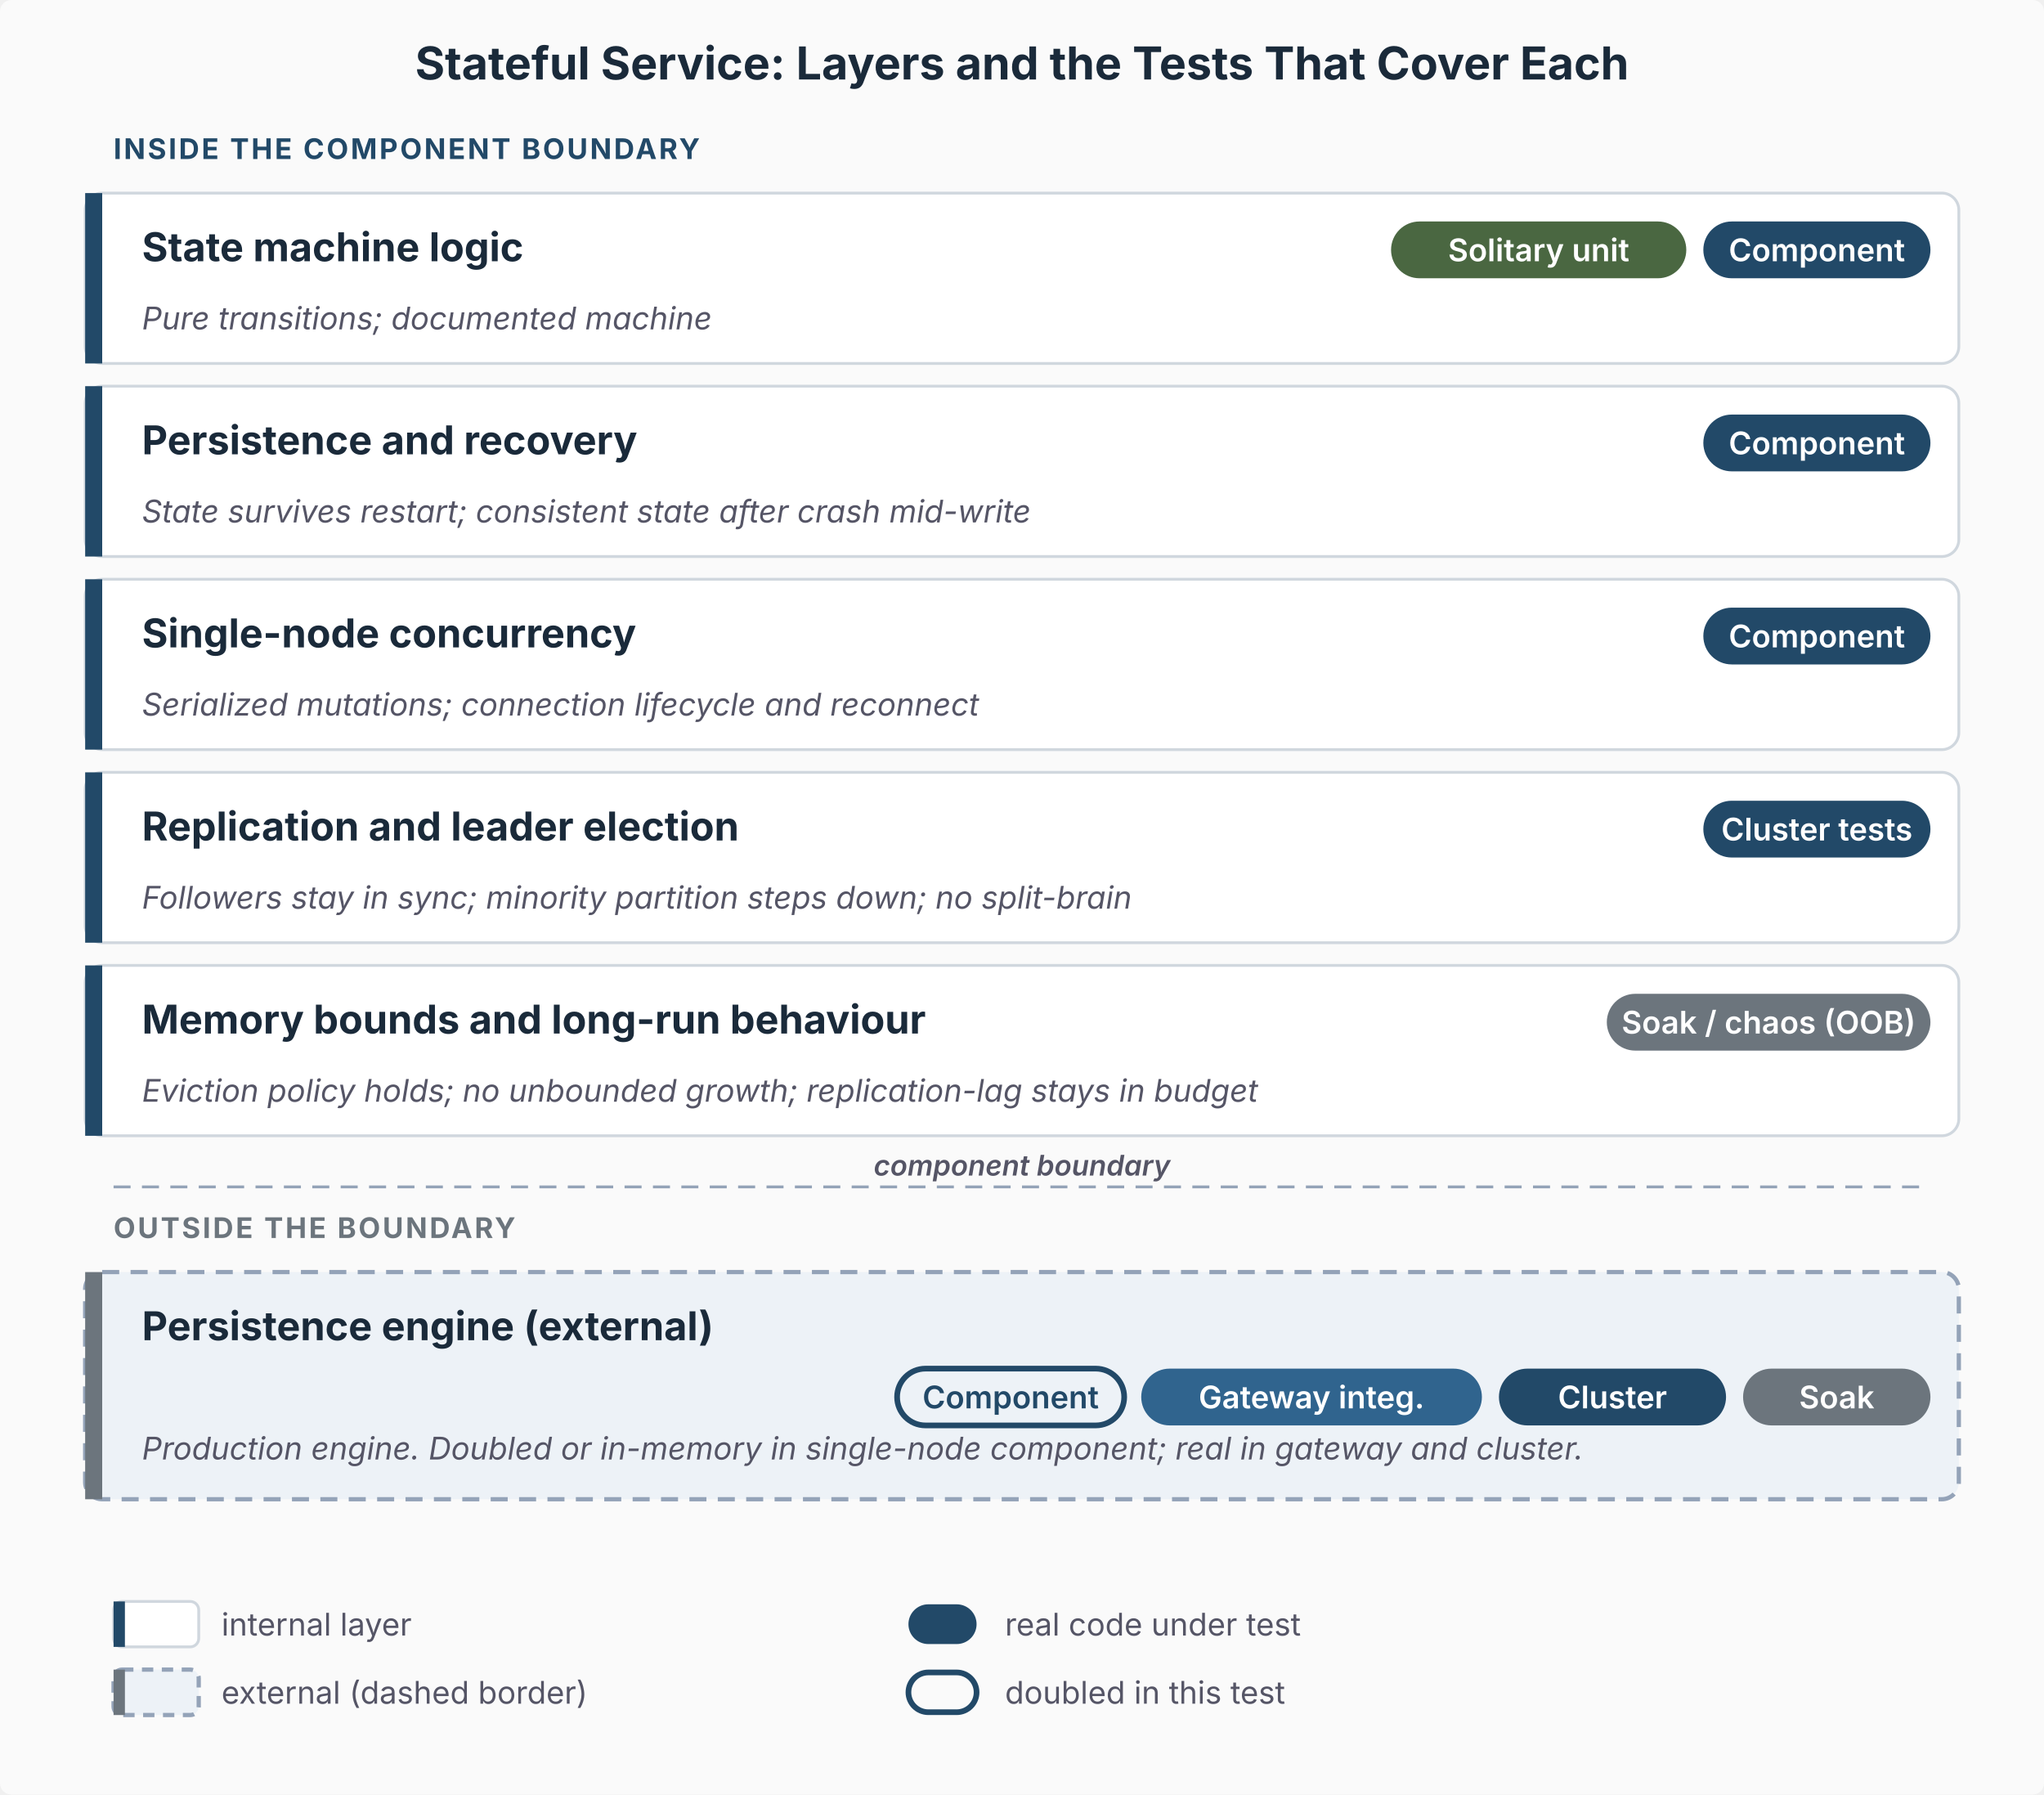
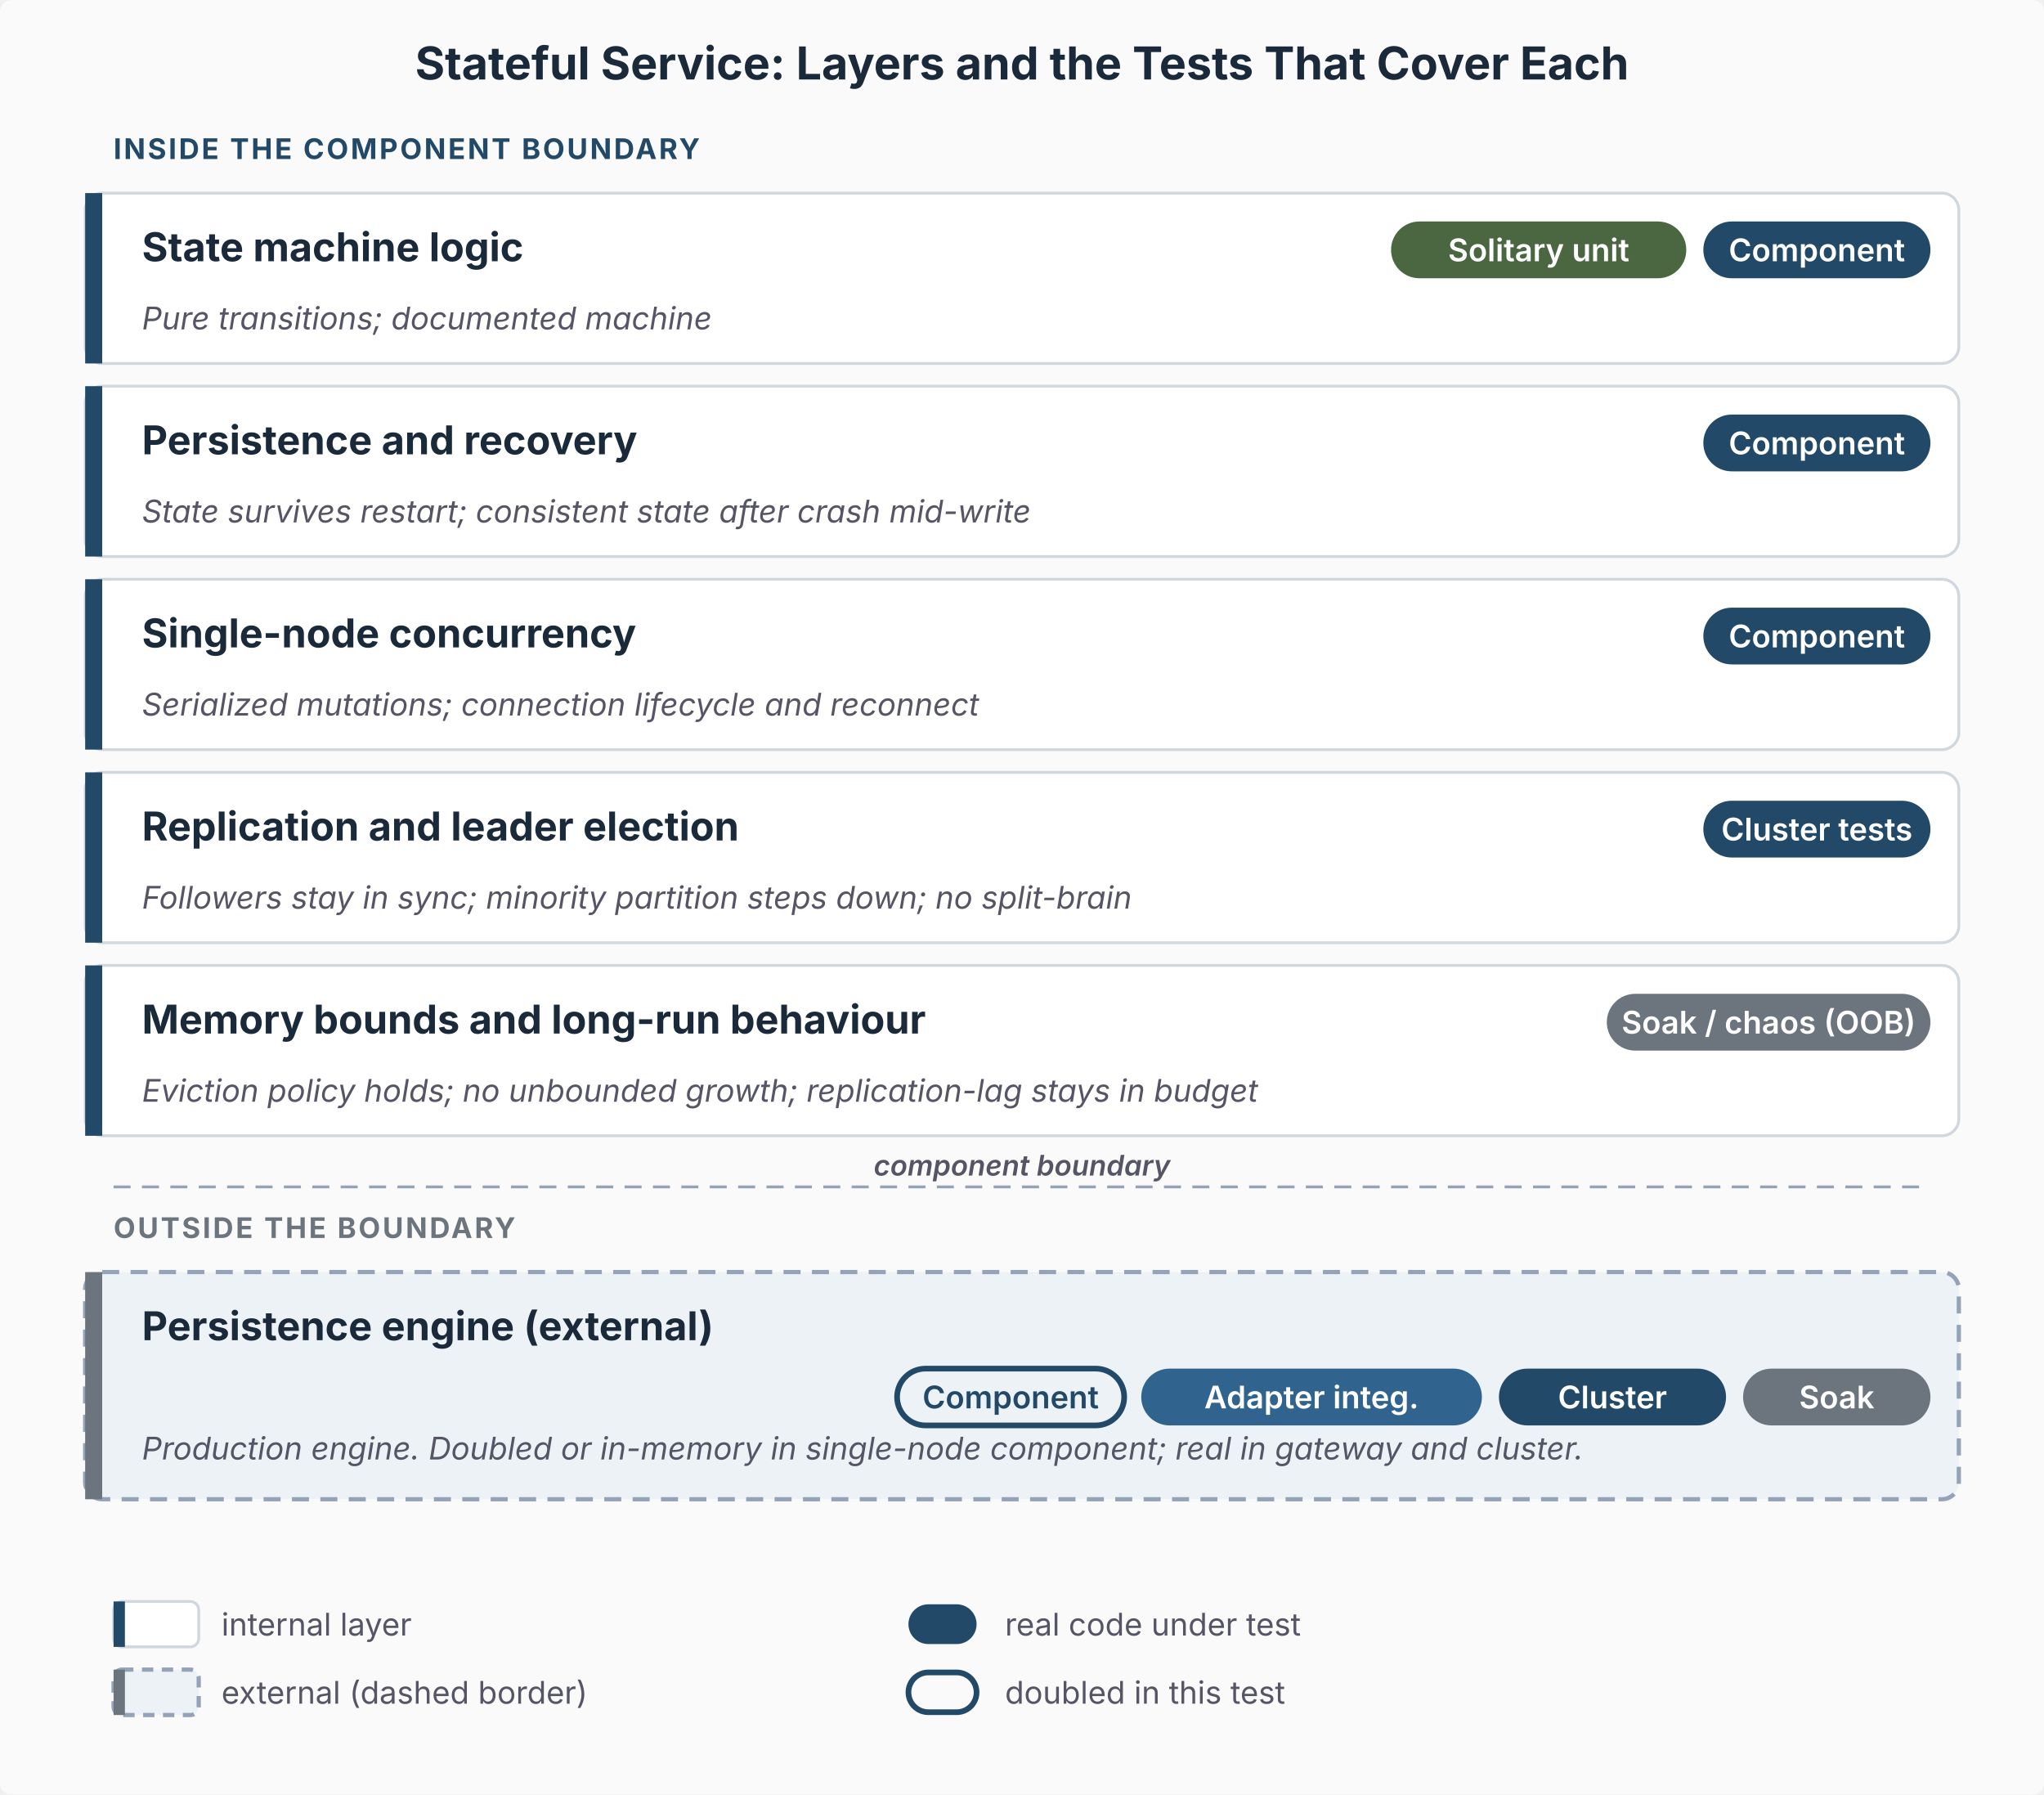
<svg xmlns="http://www.w3.org/2000/svg" viewBox="0 0 720 632" role="img" aria-labelledby="ssc-title ssc-desc" font-family="system-ui, -apple-system, sans-serif" font-size="13">
  <rect width="720" height="632" fill="#fafafa" rx="4" />
  <text x="360" y="28" text-anchor="middle" font-size="16" font-weight="bold" fill="#1a2a3a">
    Stateful Service: Layers and the Tests That Cover Each
  </text>
  <text x="40" y="56" font-size="10" font-weight="700" letter-spacing="0.08em" fill="#224968">
    INSIDE THE COMPONENT BOUNDARY
  </text>
  <rect x="30" y="68" width="660" height="60" rx="6" fill="#ffffff" stroke="#d0d7de" stroke-width="1" />
  <rect x="30" y="68" width="6" height="60" fill="#224968" />
  <text x="50" y="92" font-size="14" font-weight="700" fill="#1a2a3a">State machine logic</text>
  <a href="/docs/testing/glossary/#solitary-unit-test" target="_top">
    <rect x="490" y="78" width="104" height="20" rx="10" fill="#4a6741" />
    <text x="542" y="92" text-anchor="middle" font-size="11" font-weight="600" fill="#fff">Solitary unit</text>
  </a>
  <a href="/docs/testing/glossary/#component-test" target="_top">
    <rect x="600" y="78" width="80" height="20" rx="10" fill="#224968" />
    <text x="640" y="92" text-anchor="middle" font-size="11" font-weight="600" fill="#fff">Component</text>
  </a>
  <text x="50" y="116" font-size="11" font-style="italic" fill="#556">Pure transitions; documented machine</text>
  <rect x="30" y="136" width="660" height="60" rx="6" fill="#ffffff" stroke="#d0d7de" stroke-width="1" />
  <rect x="30" y="136" width="6" height="60" fill="#224968" />
  <text x="50" y="160" font-size="14" font-weight="700" fill="#1a2a3a">Persistence and recovery</text>
  <a href="/docs/testing/glossary/#component-test" target="_top">
    <rect x="600" y="146" width="80" height="20" rx="10" fill="#224968" />
    <text x="640" y="160" text-anchor="middle" font-size="11" font-weight="600" fill="#fff">Component</text>
  </a>
  <text x="50" y="184" font-size="11" font-style="italic" fill="#556">State survives restart; consistent state after crash mid-write</text>
  <rect x="30" y="204" width="660" height="60" rx="6" fill="#ffffff" stroke="#d0d7de" stroke-width="1" />
  <rect x="30" y="204" width="6" height="60" fill="#224968" />
  <text x="50" y="228" font-size="14" font-weight="700" fill="#1a2a3a">Single-node concurrency</text>
  <a href="/docs/testing/glossary/#component-test" target="_top">
    <rect x="600" y="214" width="80" height="20" rx="10" fill="#224968" />
    <text x="640" y="228" text-anchor="middle" font-size="11" font-weight="600" fill="#fff">Component</text>
  </a>
  <text x="50" y="252" font-size="11" font-style="italic" fill="#556">Serialized mutations; connection lifecycle and reconnect</text>
  <rect x="30" y="272" width="660" height="60" rx="6" fill="#ffffff" stroke="#d0d7de" stroke-width="1" />
  <rect x="30" y="272" width="6" height="60" fill="#224968" />
  <text x="50" y="296" font-size="14" font-weight="700" fill="#1a2a3a">Replication and leader election</text>
  <a href="/docs/testing/glossary/#cluster-test" target="_top">
    <rect x="600" y="282" width="80" height="20" rx="10" fill="#224968" />
    <text x="640" y="296" text-anchor="middle" font-size="11" font-weight="600" fill="#fff">Cluster tests</text>
  </a>
  <text x="50" y="320" font-size="11" font-style="italic" fill="#556">Followers stay in sync; minority partition steps down; no split-brain</text>
  <rect x="30" y="340" width="660" height="60" rx="6" fill="#ffffff" stroke="#d0d7de" stroke-width="1" />
  <rect x="30" y="340" width="6" height="60" fill="#224968" />
  <text x="50" y="364" font-size="14" font-weight="700" fill="#1a2a3a">Memory bounds and long-run behaviour</text>
  <a href="/docs/testing/glossary/#soak-test" target="_top">
    <rect x="566" y="350" width="114" height="20" rx="10" fill="#6c757d" />
    <text x="623" y="364" text-anchor="middle" font-size="11" font-weight="600" fill="#fff">Soak / chaos (OOB)</text>
  </a>
  <text x="50" y="388" font-size="11" font-style="italic" fill="#556">Eviction policy holds; no unbounded growth; replication-lag stays in budget</text>
  <line x1="40" y1="418" x2="680" y2="418" stroke="#94a3b8" stroke-width="1" stroke-dasharray="6,4" />
  <text x="360" y="414" text-anchor="middle" font-size="10" fill="#556" font-weight="600" font-style="italic">component boundary</text>
  <text x="40" y="436" font-size="10" font-weight="700" letter-spacing="0.08em" fill="#6c757d">
    OUTSIDE THE BOUNDARY
  </text>
  <rect x="30" y="448" width="660" height="80" rx="6" fill="#edf2f7" stroke="#94a3b8" stroke-width="1.5" stroke-dasharray="6,4" />
  <rect x="30" y="448" width="6" height="80" fill="#6c757d" />
  <text x="50" y="472" font-size="14" font-weight="700" fill="#1a2a3a">Persistence engine (external)</text>
  <a href="/docs/testing/glossary/#component-test" target="_top">
    <rect x="316" y="482" width="80" height="20" rx="10" fill="none" stroke="#224968" stroke-width="2" />
    <text x="356" y="496" text-anchor="middle" font-size="11" font-weight="600" fill="#224968">Component</text>
  </a>
-   <a href="/docs/testing/glossary/#gateway-integration-test" target="_top">
+   <a href="/docs/testing/glossary/#adapter-integration-test" target="_top">
    <rect x="402" y="482" width="120" height="20" rx="10" fill="#30648e" />
-     <text x="462" y="496" text-anchor="middle" font-size="11" font-weight="600" fill="#fff">Gateway integ.</text>
+     <text x="462" y="496" text-anchor="middle" font-size="11" font-weight="600" fill="#fff">Adapter integ.</text>
  </a>
  <a href="/docs/testing/glossary/#cluster-test" target="_top">
    <rect x="528" y="482" width="80" height="20" rx="10" fill="#224968" />
    <text x="568" y="496" text-anchor="middle" font-size="11" font-weight="600" fill="#fff">Cluster</text>
  </a>
  <a href="/docs/testing/glossary/#soak-test" target="_top">
    <rect x="614" y="482" width="66" height="20" rx="10" fill="#6c757d" />
    <text x="647" y="496" text-anchor="middle" font-size="11" font-weight="600" fill="#fff">Soak</text>
  </a>
  <text x="50" y="514" font-size="11" font-style="italic" fill="#556">Production engine. Doubled or in-memory in single-node component; real in gateway and cluster.</text>
  <rect x="40" y="564" width="30" height="16" rx="3" fill="#ffffff" stroke="#d0d7de" stroke-width="1" />
  <rect x="40" y="564" width="4" height="16" fill="#224968" />
  <text x="78" y="576" font-size="11" fill="#556">internal layer</text>
  <rect x="320" y="565" width="24" height="14" rx="7" fill="#224968" />
  <text x="354" y="576" font-size="11" fill="#556">real code under test</text>
  <rect x="40" y="588" width="30" height="16" rx="3" fill="#edf2f7" stroke="#94a3b8" stroke-width="1.5" stroke-dasharray="4,3" />
  <rect x="40" y="588" width="4" height="16" fill="#6c757d" />
  <text x="78" y="600" font-size="11" fill="#556">external (dashed border)</text>
  <rect x="320" y="589" width="24" height="14" rx="7" fill="none" stroke="#224968" stroke-width="2" />
  <text x="354" y="600" font-size="11" fill="#556">doubled in this test</text>
</svg>
